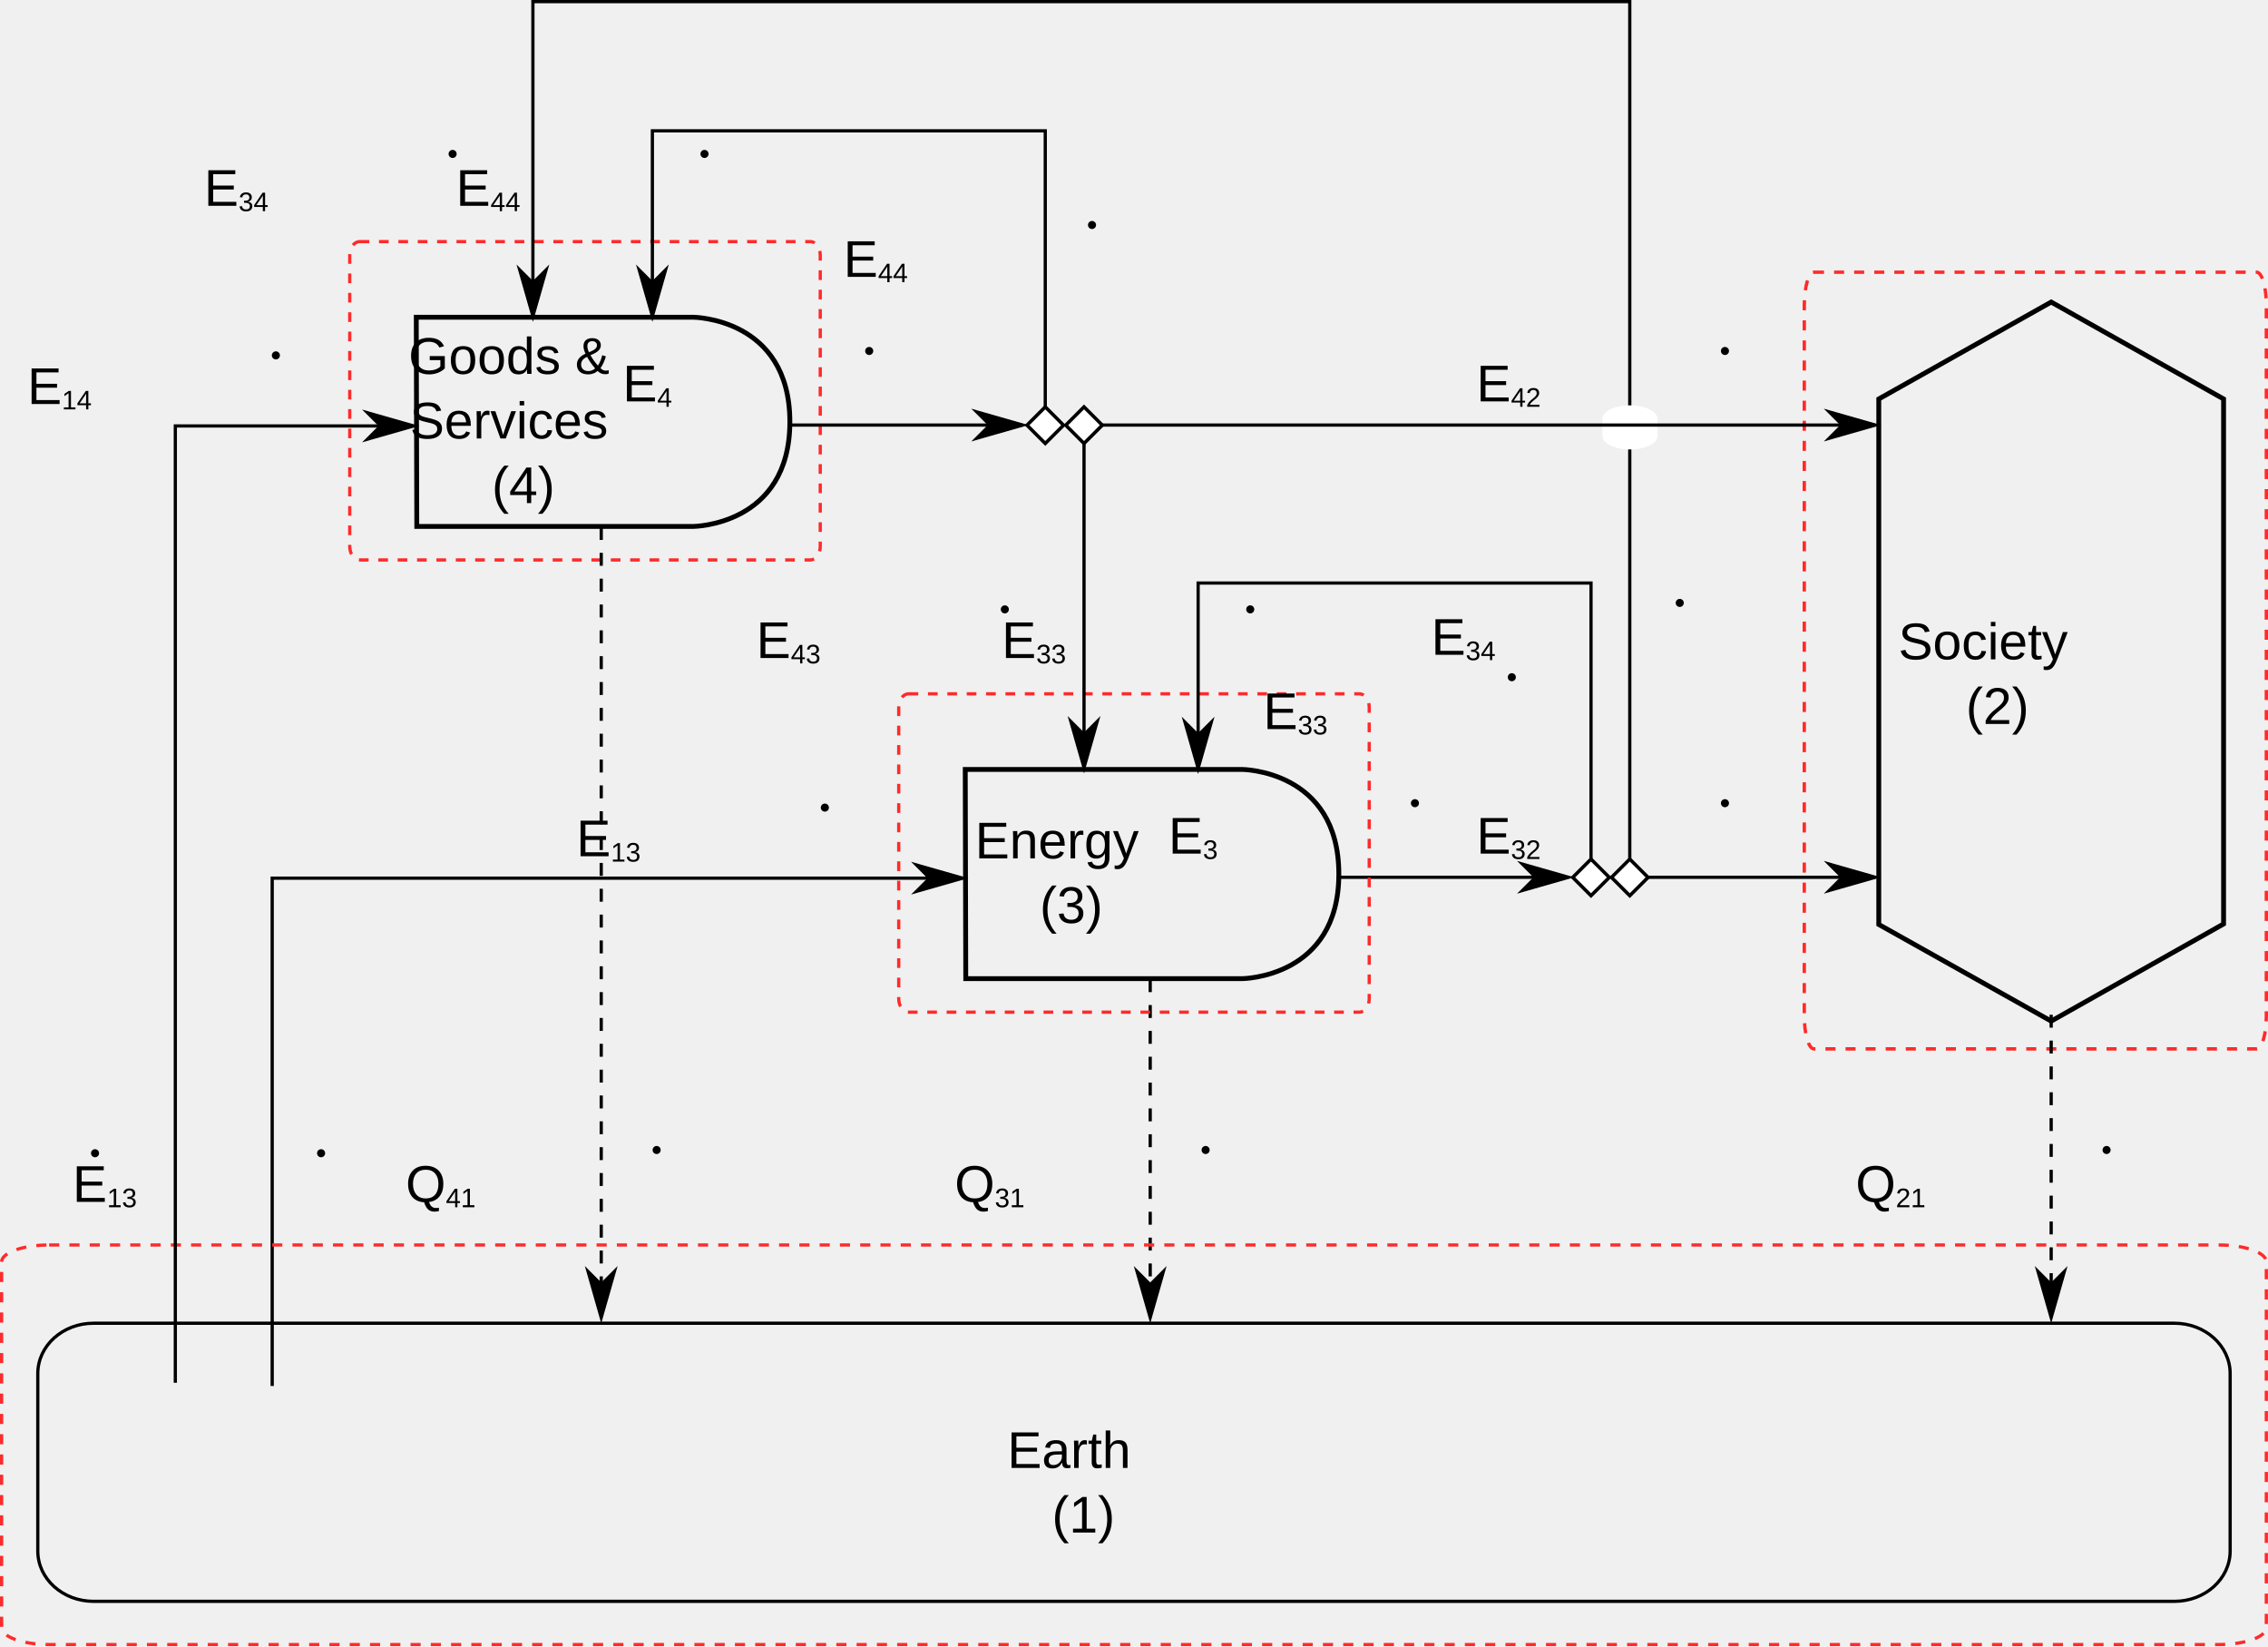
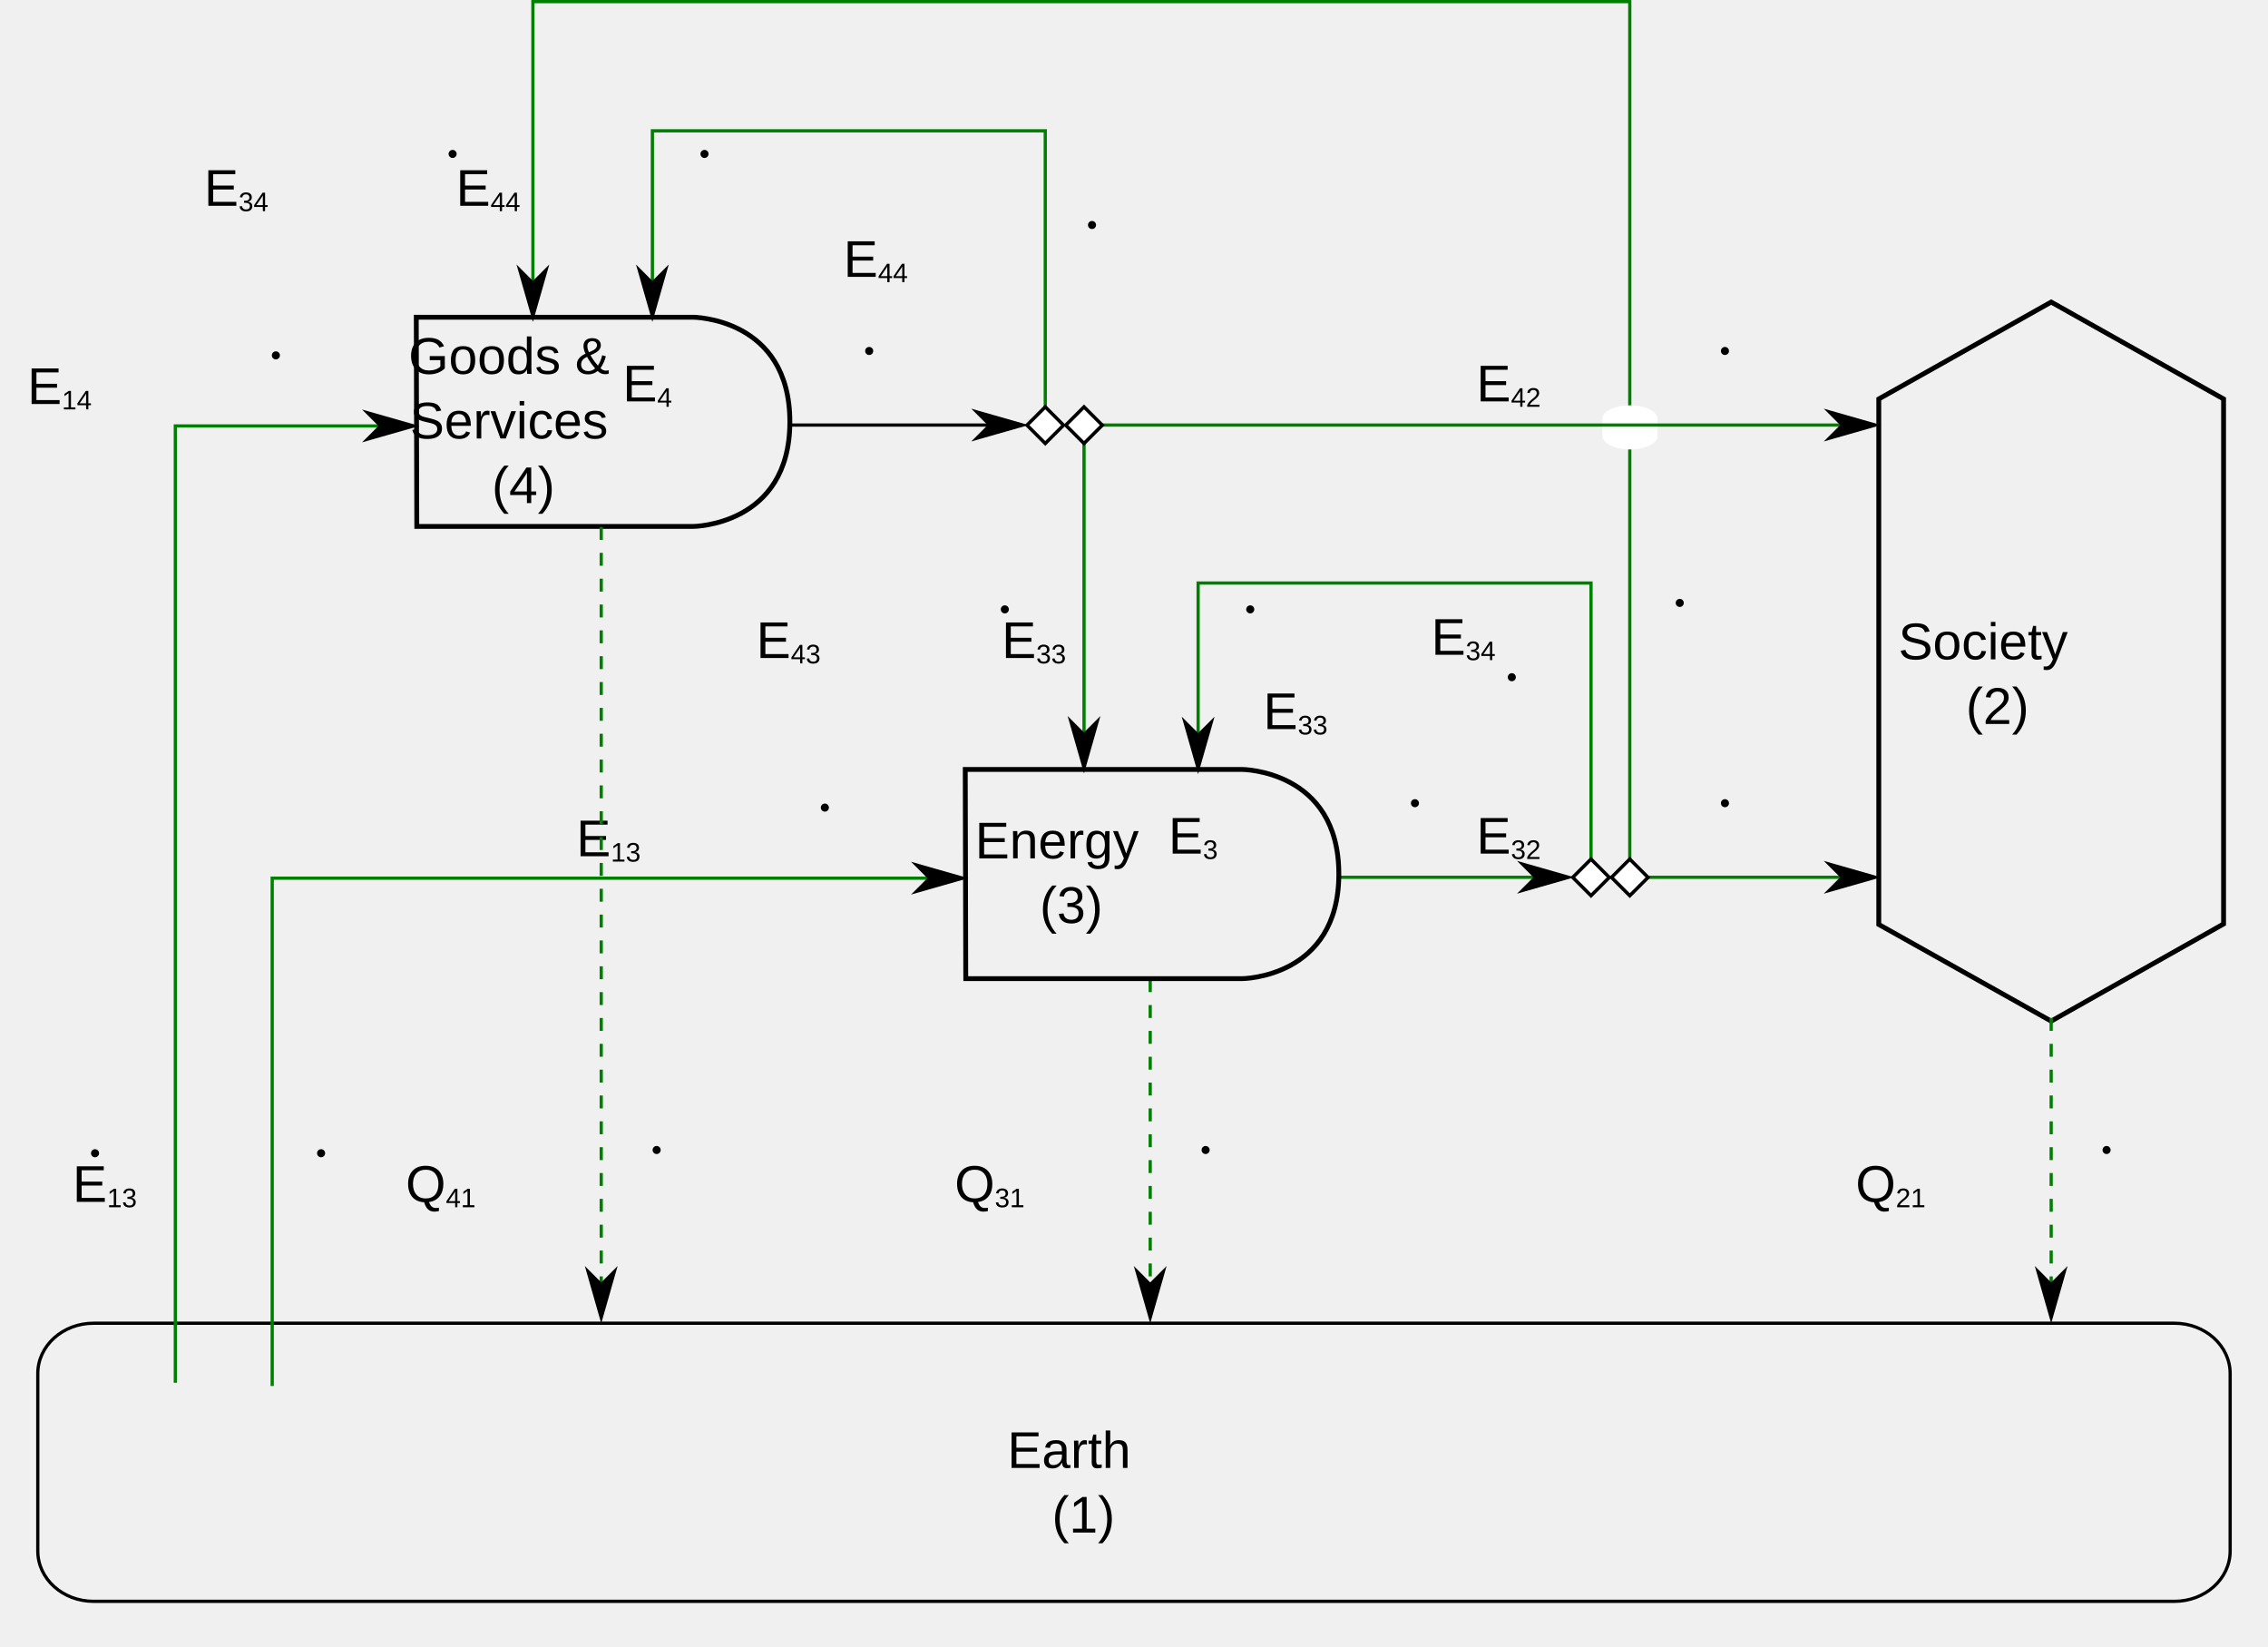
<svg xmlns="http://www.w3.org/2000/svg" version="1.1" width="1404.65" height="1019.253" id="svg2" xml:space="preserve">
  <defs id="defs6">
    <marker orient="auto" refY="0" refX="0" id="Arrow1Lstart" style="overflow:visible">
      <path id="path4143" d="M 0,0 5,-5 -12.5,0 5,5 0,0 z" style="fill-rule:evenodd;stroke:#000000;stroke-width:1pt;marker-start:none" transform="matrix(0.8,0,0,0.8,10,0)" />
    </marker>
    <marker orient="auto" refY="0" refX="0" id="Arrow1Lend" style="overflow:visible">
      <path id="path4132" d="M 0,0 5,-5 -12.5,0 5,5 0,0 z" style="fill-rule:evenodd;stroke:#000000;stroke-width:1pt;marker-start:none" transform="matrix(-0.8,0,0,-0.8,-10,0)" />
    </marker>
    <marker style="overflow:visible" id="InfiniteLineStart" refX="0" refY="0" orient="auto">
      <g id="g4065" transform="translate(-13,0)">
        <circle d="M 3.8,0 C 3.8,0.442 3.442,0.8 3,0.8 2.558,0.8 2.2,0.442 2.2,0 c 0,-0.442 0.358,-0.8 0.8,-0.8 0.442,0 0.8,0.358 0.8,0.8 z" id="circle4067" r="0.8" cy="0" cx="3" />
        <circle d="M 7.3,0 C 7.3,0.442 6.942,0.8 6.5,0.8 6.058,0.8 5.7,0.442 5.7,0 c 0,-0.442 0.358,-0.8 0.8,-0.8 0.442,0 0.8,0.358 0.8,0.8 z" id="circle4069" r="0.8" cy="0" cx="6.5" />
        <circle d="M 10.8,0 C 10.8,0.442 10.442,0.8 10,0.8 9.558,0.8 9.2,0.442 9.2,0 c 0,-0.442 0.358,-0.8 0.8,-0.8 0.442,0 0.8,0.358 0.8,0.8 z" id="circle4071" r="0.8" cy="0" cx="10" />
      </g>
    </marker>
    <marker orient="auto" refY="0" refX="0" id="InfiniteLineStart-3" style="overflow:visible">
      <g transform="translate(-13,0)" id="g4065-9">
        <circle cx="3" cy="0" r="0.8" id="circle4067-9" d="M 3.8,0 C 3.8,0.442 3.442,0.8 3,0.8 2.558,0.8 2.2,0.442 2.2,0 c 0,-0.442 0.358,-0.8 0.8,-0.8 0.442,0 0.8,0.358 0.8,0.8 z" />
        <circle cx="6.5" cy="0" r="0.8" id="circle4069-7" d="M 7.3,0 C 7.3,0.442 6.942,0.8 6.5,0.8 6.058,0.8 5.7,0.442 5.7,0 c 0,-0.442 0.358,-0.8 0.8,-0.8 0.442,0 0.8,0.358 0.8,0.8 z" />
        <circle cx="10" cy="0" r="0.8" id="circle4071-0" d="M 10.8,0 C 10.8,0.442 10.442,0.8 10,0.8 9.558,0.8 9.2,0.442 9.2,0 c 0,-0.442 0.358,-0.8 0.8,-0.8 0.442,0 0.8,0.358 0.8,0.8 z" />
      </g>
    </marker>
    <marker style="overflow:visible" id="Arrow1Lend-0" refX="0" refY="0" orient="auto">
      <path transform="matrix(-0.8,0,0,-0.8,-10,0)" style="fill-rule:evenodd;stroke:#000000;stroke-width:1pt;marker-start:none" d="M 0,0 5,-5 -12.5,0 5,5 0,0 z" id="path4132-2" />
    </marker>
    <marker style="overflow:visible" id="Arrow1Lstart-7" refX="0" refY="0" orient="auto">
      <path transform="matrix(0.8,0,0,0.8,10,0)" style="fill-rule:evenodd;stroke:#000000;stroke-width:1pt;marker-start:none" d="M 0,0 5,-5 -12.5,0 5,5 0,0 z" id="path4143-9" />
    </marker>
    <marker style="overflow:visible" id="EmptyDiamondL" refX="0" refY="0" orient="auto">
      <path transform="scale(0.8,0.8)" style="fill:#ffffff;fill-rule:evenodd;stroke:#000000;stroke-width:1pt;marker-start:none" d="M 0,-7.071 -7.071,0 0,7.071 7.071,0 0,-7.071 z" id="path4169" />
    </marker>
    <marker orient="auto" refY="0" refX="0" id="InfiniteLineStart-0" style="overflow:visible">
      <g transform="translate(-13,0)" id="g4065-5">
        <circle cx="3" cy="0" r="0.8" id="circle4067-6" d="M 3.8,0 C 3.8,0.442 3.442,0.8 3,0.8 2.558,0.8 2.2,0.442 2.2,0 c 0,-0.442 0.358,-0.8 0.8,-0.8 0.442,0 0.8,0.358 0.8,0.8 z" />
        <circle cx="6.5" cy="0" r="0.8" id="circle4069-78" d="M 7.3,0 C 7.3,0.442 6.942,0.8 6.5,0.8 6.058,0.8 5.7,0.442 5.7,0 c 0,-0.442 0.358,-0.8 0.8,-0.8 0.442,0 0.8,0.358 0.8,0.8 z" />
        <circle cx="10" cy="0" r="0.8" id="circle4071-06" d="M 10.8,0 C 10.8,0.442 10.442,0.8 10,0.8 9.558,0.8 9.2,0.442 9.2,0 c 0,-0.442 0.358,-0.8 0.8,-0.8 0.442,0 0.8,0.358 0.8,0.8 z" />
      </g>
    </marker>
    <marker style="overflow:visible" id="Arrow1Lend-7" refX="0" refY="0" orient="auto">
      <path transform="matrix(-0.8,0,0,-0.8,-10,0)" style="fill-rule:evenodd;stroke:#000000;stroke-width:1pt;marker-start:none" d="M 0,0 5,-5 -12.5,0 5,5 0,0 z" id="path4132-0" />
    </marker>
    <marker style="overflow:visible" id="Arrow1Lstart-0" refX="0" refY="0" orient="auto">
      <path transform="matrix(0.8,0,0,0.8,10,0)" style="fill-rule:evenodd;stroke:#000000;stroke-width:1pt;marker-start:none" d="M 0,0 5,-5 -12.5,0 5,5 0,0 z" id="path4143-5" />
    </marker>
  </defs>
  <g transform="matrix(1.25,0,0,-1.25,777.0024,517.1359)" id="g10">
    <g id="g12">
      <rect style="fill:none;stroke:#000000;stroke-width:1.6;stroke-linecap:butt;stroke-linejoin:miter;stroke-miterlimit:4;stroke-opacity:1;stroke-dasharray:none;stroke-dashoffset:0" id="rect4109" width="137.754" height="1086.244" x="241.74" y="-483.366" transform="matrix(0,-1,-1,0,0,0)" rx="24.934" ry="27.614" />
      <text transform="scale(1,-1)" id="text4115" y="313.416" x="-59.893" style="font-size:25.6px;font-style:normal;font-variant:normal;font-weight:normal;font-stretch:normal;text-align:center;line-height:125%;letter-spacing:0px;word-spacing:0px;text-anchor:middle;fill:#000000;fill-opacity:1;stroke:none;font-family:Arial;-inkscape-font-specification:Arial" xml:space="preserve">
        <tspan y="313.416" x="-59.893" id="tspan4117">Earth</tspan>
        <tspan y="345.416" x="-59.893" id="tspan4119">(1)</tspan>
      </text>
-       <path id="path3349" d="m -144.875,-21.278 -341.862,0 0,-251.544" style="fill:none;stroke:#000000;stroke-width:1.6;stroke-linecap:butt;stroke-linejoin:miter;stroke-opacity:1;marker-start:url(#Arrow1Lstart);marker-end:none" />
+       <path id="path3349" d="m -144.875,-21.278 -341.862,0 0,-251.544" style="fill:none;stroke:#008000;stroke-width:1.6;stroke-linecap:butt;stroke-linejoin:miter;stroke-opacity:1;marker-start:url(#Arrow1Lstart);marker-end:none" />
      <text transform="scale(1,-1)" id="text4782" y="181.615" x="-439.962" style="font-size:25.6px;font-style:normal;font-variant:normal;font-weight:normal;font-stretch:normal;text-align:end;line-height:125%;letter-spacing:0px;word-spacing:0px;text-anchor:end;fill:#000000;fill-opacity:1;stroke:none;font-family:Arial;-inkscape-font-specification:Arial" xml:space="preserve">
        <tspan id="tspan3042" x="-439.962" y="181.615">E<tspan style="font-size:52%;baseline-shift:sub" id="tspan3044">13</tspan>
        </tspan>
      </text>
      <path transform="matrix(0.07404241,0,0,-0.1031305,-449.0258,-131.7017)" d="m -155.143,250.419 c 0,10.71 -12.093,19.393 -27.012,19.393 -14.918,0 -27.012,-8.682 -27.012,-19.393 0,-10.71 12.093,-19.393 27.012,-19.393 14.918,0 27.012,8.682 27.012,19.393 z" id="path4796" style="fill:#000000;fill-opacity:1;stroke:none" />
      <text xml:space="preserve" style="font-size:25.6px;font-style:normal;font-variant:normal;font-weight:normal;font-stretch:normal;text-align:end;line-height:125%;letter-spacing:0px;word-spacing:0px;text-anchor:end;fill:#000000;fill-opacity:1;stroke:none;font-family:Arial;-inkscape-font-specification:Arial" x="-190.362" y="10.415" id="text4806" transform="scale(1,-1)">
        <tspan id="tspan4808" x="-190.362" y="10.415">E<tspan style="font-size:52%;baseline-shift:sub" id="tspan4810">13</tspan>
        </tspan>
      </text>
      <path style="fill:#000000;fill-opacity:1;stroke:none" id="path4812" d="m -155.143,250.419 c 0,10.71 -12.093,19.393 -27.012,19.393 -14.918,0 -27.012,-8.682 -27.012,-19.393 0,-10.71 12.093,-19.393 27.012,-19.393 14.918,0 27.012,8.682 27.012,19.393 z" transform="matrix(0.07404241,0,0,-0.1031305,-199.4258,39.49831)" />
-       <rect style="fill:none;stroke:#ff2a2a;stroke-width:1.658;stroke-miterlimit:4;stroke-opacity:1;stroke-dasharray:4.974, 4.974;stroke-dashoffset:0" id="rect3037" transform="scale(1,-1)" y="-278.878" x="272.367" ry="16.312" rx="4.804" height="384.72" width="228.922" />
      <text xml:space="preserve" style="font-size:25.6px;font-style:normal;font-variant:normal;font-weight:normal;font-stretch:normal;text-align:center;line-height:125%;letter-spacing:0px;word-spacing:0px;text-anchor:middle;fill:#000000;fill-opacity:1;stroke:none;font-family:Arial;-inkscape-font-specification:Arial" x="392.962" y="-87.124" id="text3119" transform="scale(1,-1)">
        <tspan id="tspan3123" x="392.962" y="-87.124">Society</tspan>
        <tspan id="tspan3125" x="392.962" y="-55.124">(2)</tspan>
      </text>
      <path d="m 309.271,-44.212 0,260.3 85.42,48 85.417,-48 0,-260.047 -85.417,-48.125 z" id="path4124" style="fill:none;stroke:#000000;stroke-width:2.4;stroke-linecap:butt;stroke-linejoin:miter;stroke-miterlimit:4;stroke-opacity:1;stroke-dasharray:none" />
-       <path d="m 394.689,-88.931 0,-149.794" id="path4841" style="fill:none;stroke:#000000;stroke-width:1.6;stroke-linecap:butt;stroke-linejoin:miter;stroke-miterlimit:4;stroke-opacity:1;stroke-dasharray:6.4, 6.4;stroke-dashoffset:0;marker-end:url(#Arrow1Lend)" />
+       <path d="m 394.689,-90.531 0,-148.194" id="path4841" style="fill:none;stroke:#008000;stroke-width:1.6;stroke-linecap:butt;stroke-linejoin:miter;stroke-miterlimit:4;stroke-opacity:1;stroke-dasharray:6.4, 6.4;stroke-dashoffset:0;marker-end:url(#Arrow1Lend)" />
      <text transform="scale(1,-1)" id="text4843" y="181.615" x="446.294" style="font-size:25.6px;font-style:normal;font-variant:normal;font-weight:normal;font-stretch:normal;text-align:end;line-height:125%;letter-spacing:0px;word-spacing:0px;text-anchor:end;fill:#000000;fill-opacity:1;stroke:none;font-family:Arial;-inkscape-font-specification:Arial" xml:space="preserve">
        <tspan y="181.615" x="446.294" id="tspan4845">Q<tspan id="tspan4847" style="font-size:52%;baseline-shift:sub">21</tspan>
        </tspan>
      </text>
      <path transform="matrix(0.07404241,0,0,-0.1031305,435.6304,-130.1017)" d="m -155.143,250.419 c 0,10.71 -12.093,19.393 -27.012,19.393 -14.918,0 -27.012,-8.682 -27.012,-19.393 0,-10.71 12.093,-19.393 27.012,-19.393 14.918,0 27.012,8.682 27.012,19.393 z" id="path4849" style="fill:#000000;fill-opacity:1;stroke:none" />
-       <path style="fill:none;stroke:#000000;stroke-width:1.6;stroke-linecap:butt;stroke-linejoin:miter;stroke-miterlimit:4;stroke-opacity:1;stroke-dasharray:6.4, 6.4;stroke-dashoffset:0;marker-end:url(#Arrow1Lend)" id="path3266" d="m -51.711,-71.331 0,-167.394" />
+       <path style="fill:none;stroke:#008000;stroke-width:1.6;stroke-linecap:butt;stroke-linejoin:miter;stroke-miterlimit:4;stroke-opacity:1;stroke-dasharray:6.4, 6.4;stroke-dashoffset:0;marker-end:url(#Arrow1Lend)" id="path3266" d="m -51.711,-71.331 0,-167.394" />
      <text xml:space="preserve" style="font-size:25.6px;font-style:normal;font-variant:normal;font-weight:normal;font-stretch:normal;text-align:end;line-height:125%;letter-spacing:0px;word-spacing:0px;text-anchor:end;fill:#000000;fill-opacity:1;stroke:none;font-family:Arial;-inkscape-font-specification:Arial" x="-0.106" y="181.615" id="text3268" transform="scale(1,-1)">
        <tspan id="tspan3270" x="-0.106" y="181.615">Q<tspan style="font-size:52%;baseline-shift:sub" id="tspan3272">31</tspan>
        </tspan>
      </text>
      <path style="fill:#000000;fill-opacity:1;stroke:none" id="path3274" d="m -155.143,250.419 c 0,10.71 -12.093,19.393 -27.012,19.393 -14.918,0 -27.012,-8.682 -27.012,-19.393 0,-10.71 12.093,-19.393 27.012,-19.393 14.918,0 27.012,8.682 27.012,19.393 z" transform="matrix(0.07404241,0,0,-0.1031305,-10.76961,-130.1017)" />
-       <rect width="1122.091" height="197.921" rx="23.546" ry="8.392" x="-620.802" y="202.973" transform="scale(1,-1)" id="rect4745" style="fill:none;stroke:#ff2a2a;stroke-width:1.6;stroke-miterlimit:4;stroke-opacity:1;stroke-dasharray:5.023, 5.023;stroke-dashoffset:0" />
      <text xml:space="preserve" style="font-size:40px;font-style:normal;font-weight:normal;line-height:125%;letter-spacing:0px;word-spacing:0px;fill:#000000;fill-opacity:1;stroke:none;font-family:Sans" x="1491.808" y="664.912" id="text3105" transform="matrix(0.8,0,0,-0.8,-637.6017,333.1218)">
        <tspan id="tspan3107" x="1491.808" y="664.912" />
      </text>
      <g id="g10-3" transform="translate(1225.022,-64.78471)">
        <g id="g12-9">
          <text transform="matrix(0.8,0,0,-0.8,-637.6017,333.1218)" id="text3105-3" y="664.912" x="1491.808" style="font-size:40px;font-style:normal;font-weight:normal;line-height:125%;letter-spacing:0px;word-spacing:0px;fill:#000000;fill-opacity:1;stroke:none;font-family:Sans" xml:space="preserve">
            <tspan y="664.912" x="1491.808" id="tspan3107-8" />
          </text>
        </g>
      </g>
-       <path style="fill:none;stroke:#000000;stroke-width:1.6;stroke-linecap:butt;stroke-linejoin:miter;stroke-miterlimit:4;stroke-opacity:1;stroke-dasharray:none;marker-end:url(#Arrow1Lend-7)" id="path24" d="m 40.757,-20.841 114.594,0" />
+       <path style="fill:none;stroke:#008000;stroke-width:1.6;stroke-linecap:butt;stroke-linejoin:miter;stroke-miterlimit:4;stroke-opacity:1;stroke-dasharray:none;marker-end:url(#Arrow1Lend-7)" id="path24" d="m 40.757,-20.841 114.594,0" />
      <g id="g5963" transform="translate(-21.79792,11.2)">
        <g id="g5970">
          <path style="fill:none;stroke:#000000;stroke-width:2.4;stroke-linecap:butt;stroke-linejoin:miter;stroke-miterlimit:4;stroke-opacity:1;stroke-dasharray:none" id="path14" d="m -121.554,21.379 137.1,0 c 0,0 48,-0.209 48,-51.82 -2.6e-4,-51.611 -48,-51.817 -48,-51.817 l -136.847,0 z" />
-           <rect style="fill:none;stroke:#ff2a2a;stroke-width:1.6;stroke-miterlimit:4;stroke-opacity:1;stroke-dasharray:4.8, 4.8;stroke-dashoffset:0" id="rect3056" transform="scale(1,-1)" y="-58.824" x="-154.519" ry="6.686" rx="4.892" height="157.679" width="233.122" />
          <text transform="scale(1,-1)" id="text3085" y="22.689" x="-29.904" style="font-size:25.6px;font-style:normal;font-variant:normal;font-weight:normal;font-stretch:normal;text-align:center;line-height:125%;letter-spacing:0px;word-spacing:0px;text-anchor:middle;fill:#000000;fill-opacity:1;stroke:none;font-family:Arial;-inkscape-font-specification:Arial" xml:space="preserve">
            <tspan y="22.689" x="-29.904" id="tspan3089">Energy</tspan>
            <tspan id="tspan3115" y="54.689" x="-29.904">(3)</tspan>
          </text>
        </g>
      </g>
-       <path id="path4774" d="m 166.695,-20.901 0,145.81 -194.662,0 0,-91.544" style="fill:none;stroke:#000000;stroke-width:1.6;stroke-linecap:butt;stroke-linejoin:miter;stroke-opacity:1;marker-start:url(#EmptyDiamondL);marker-end:url(#Arrow1Lend)" />
+       <path id="path4774" d="m 166.695,-20.901 0,145.81 -194.662,0 0,-91.544" style="fill:none;stroke:#008000;stroke-width:1.6;stroke-linecap:butt;stroke-linejoin:miter;stroke-opacity:1;marker-start:url(#EmptyDiamondL);marker-end:url(#Arrow1Lend)" />
      <text transform="scale(1,-1)" id="text4981" y="9.113" x="95.607" style="font-size:25.6px;font-style:normal;font-variant:normal;font-weight:normal;font-stretch:normal;text-align:end;line-height:125%;letter-spacing:0px;word-spacing:0px;text-anchor:end;fill:#000000;fill-opacity:1;stroke:none;font-family:Arial;-inkscape-font-specification:Arial" xml:space="preserve">
        <tspan y="9.113" x="95.607" id="tspan4983">E<tspan id="tspan4985" style="font-size:52%;baseline-shift:sub">3</tspan>
        </tspan>
      </text>
      <text xml:space="preserve" style="font-size:25.6px;font-style:normal;font-variant:normal;font-weight:normal;font-stretch:normal;text-align:end;line-height:125%;letter-spacing:0px;word-spacing:0px;text-anchor:end;fill:#000000;fill-opacity:1;stroke:none;font-family:Arial;-inkscape-font-specification:Arial" x="150.007" y="-52.572" id="text4993" transform="scale(1,-1)">
        <tspan id="tspan4995" x="150.007" y="-52.572">E<tspan style="font-size:52%;baseline-shift:sub" id="tspan4997">33</tspan>
        </tspan>
      </text>
      <text transform="scale(1,-1)" id="text5029" y="-87.772" x="20.407" style="font-size:25.6px;font-style:normal;font-variant:normal;font-weight:normal;font-stretch:normal;text-align:end;line-height:125%;letter-spacing:0px;word-spacing:0px;text-anchor:end;fill:#000000;fill-opacity:1;stroke:none;font-family:Arial;-inkscape-font-specification:Arial" xml:space="preserve">
        <tspan y="-87.772" x="20.407" id="tspan5031">E<tspan id="tspan5033" style="font-size:52%;baseline-shift:sub">33</tspan>
        </tspan>
      </text>
      <path transform="matrix(0.07404241,0,0,-0.1031305,11.34359,137.6853)" d="m -155.143,250.419 c 0,10.71 -12.093,19.393 -27.012,19.393 -14.918,0 -27.012,-8.682 -27.012,-19.393 0,-10.71 12.093,-19.393 27.012,-19.393 14.918,0 27.012,8.682 27.012,19.393 z" id="path3105" style="fill:#000000;fill-opacity:1;stroke:none" />
      <path transform="matrix(0.07404241,0,0,-0.1031305,92.9436,41.6853)" d="m -155.143,250.419 c 0,10.71 -12.093,19.393 -27.012,19.393 -14.918,0 -27.012,-8.682 -27.012,-19.393 0,-10.71 12.093,-19.393 27.012,-19.393 14.918,0 27.012,8.682 27.012,19.393 z" id="path3125" style="fill:#000000;fill-opacity:1;stroke:none" />
      <path style="fill:#000000;fill-opacity:1;stroke:none" id="path3132" d="m -155.143,250.419 c 0,10.71 -12.093,19.393 -27.012,19.393 -14.918,0 -27.012,-8.682 -27.012,-19.393 0,-10.71 12.093,-19.393 27.012,-19.393 14.918,0 27.012,8.682 27.012,19.393 z" transform="matrix(0.07404241,0,0,-0.1031305,140.9436,104.0853)" />
-       <path d="m 176.757,-20.841 130.594,0" id="path6395" style="fill:none;stroke:#000000;stroke-width:1.6;stroke-linecap:butt;stroke-linejoin:miter;stroke-miterlimit:4;stroke-opacity:1;stroke-dasharray:none;marker-end:url(#Arrow1Lend-7)" />
+       <path d="m 176.757,-20.841 130.594,0" id="path6395" style="fill:none;stroke:#008000;stroke-width:1.6;stroke-linecap:butt;stroke-linejoin:miter;stroke-miterlimit:4;stroke-opacity:1;stroke-dasharray:none;marker-end:url(#Arrow1Lend-7)" />
      <text xml:space="preserve" style="font-size:25.6px;font-style:normal;font-variant:normal;font-weight:normal;font-stretch:normal;text-align:end;line-height:125%;letter-spacing:0px;word-spacing:0px;text-anchor:end;fill:#000000;fill-opacity:1;stroke:none;font-family:Arial;-inkscape-font-specification:Arial" x="255.607" y="9.113" id="text6397" transform="scale(1,-1)">
        <tspan id="tspan6399" x="255.607" y="9.113">E<tspan style="font-size:52%;baseline-shift:sub" id="tspan6401">32</tspan>
        </tspan>
      </text>
      <path style="fill:#000000;fill-opacity:1;stroke:none" id="path6403" d="m -155.143,250.419 c 0,10.71 -12.093,19.393 -27.012,19.393 -14.918,0 -27.012,-8.682 -27.012,-19.393 0,-10.71 12.093,-19.393 27.012,-19.393 14.918,0 27.012,8.682 27.012,19.393 z" transform="matrix(0.07404241,0,0,-0.1031305,246.5436,41.6853)" />
-       <path style="fill:none;stroke:#000000;stroke-width:1.6;stroke-linecap:butt;stroke-linejoin:miter;stroke-opacity:1;marker-start:url(#Arrow1Lstart);marker-end:none" d="m -416.875,202.722 -117.862,0 0,-473.944" id="path3164" />
+       <path style="fill:none;stroke:#008000;stroke-width:1.6;stroke-linecap:butt;stroke-linejoin:miter;stroke-opacity:1;marker-start:url(#Arrow1Lstart);marker-end:none" d="m -416.875,202.722 -117.862,0 0,-473.944" id="path3164" />
      <text transform="scale(1,-1)" id="text3174" y="-213.585" x="-462.362" style="font-size:25.6px;font-style:normal;font-variant:normal;font-weight:normal;font-stretch:normal;text-align:end;line-height:125%;letter-spacing:0px;word-spacing:0px;text-anchor:end;fill:#000000;fill-opacity:1;stroke:none;font-family:Arial;-inkscape-font-specification:Arial" xml:space="preserve">
        <tspan y="-213.585" x="-462.362" id="tspan3176">E<tspan id="tspan3178" style="font-size:52%;baseline-shift:sub">14</tspan>
        </tspan>
      </text>
      <path transform="matrix(0.07404241,0,0,-0.1031305,-471.4258,263.4983)" d="m -155.143,250.419 c 0,10.71 -12.093,19.393 -27.012,19.393 -14.918,0 -27.012,-8.682 -27.012,-19.393 0,-10.71 12.093,-19.393 27.012,-19.393 14.918,0 27.012,8.682 27.012,19.393 z" id="path3180" style="fill:#000000;fill-opacity:1;stroke:none" />
      <g transform="translate(-293.7979,235.2)" id="g3184">
        <g id="g3186">
          <path d="m -121.554,21.379 137.1,0 c 0,0 48,-0.209 48,-51.82 -2.6e-4,-51.611 -48,-51.817 -48,-51.817 l -136.847,0 z" id="path3188" style="fill:none;stroke:#000000;stroke-width:2.4;stroke-linecap:butt;stroke-linejoin:miter;stroke-miterlimit:4;stroke-opacity:1;stroke-dasharray:none" />
-           <rect width="233.122" height="157.679" rx="4.892" ry="6.686" x="-154.519" y="-58.824" transform="scale(1,-1)" id="rect3190" style="fill:none;stroke:#ff2a2a;stroke-width:1.6;stroke-miterlimit:4;stroke-opacity:1;stroke-dasharray:4.8, 4.8;stroke-dashoffset:0" />
          <text xml:space="preserve" style="font-size:25.6px;font-style:normal;font-variant:normal;font-weight:normal;font-stretch:normal;text-align:center;line-height:125%;letter-spacing:0px;word-spacing:0px;text-anchor:middle;fill:#000000;fill-opacity:1;stroke:none;font-family:Arial;-inkscape-font-specification:Arial" x="-29.379" y="6.689" id="text3192" transform="scale(1,-1)">
            <tspan id="tspan3194" x="-29.379" y="6.689">Goods &amp;</tspan>
            <tspan x="-29.379" y="38.689" id="tspan3234">Services</tspan>
            <tspan x="-29.379" y="70.689" id="tspan3196">(4)</tspan>
          </text>
        </g>
      </g>
      <text transform="scale(1,-1)" id="text3226" y="-214.887" x="255.607" style="font-size:25.6px;font-style:normal;font-variant:normal;font-weight:normal;font-stretch:normal;text-align:end;line-height:125%;letter-spacing:0px;word-spacing:0px;text-anchor:end;fill:#000000;fill-opacity:1;stroke:none;font-family:Arial;-inkscape-font-specification:Arial" xml:space="preserve">
        <tspan y="-214.887" x="255.607" id="tspan3228">E<tspan id="tspan3230" style="font-size:52%;baseline-shift:sub">42</tspan>
        </tspan>
      </text>
      <path transform="matrix(0.07404241,0,0,-0.1031305,246.5436,265.6853)" d="m -155.143,250.419 c 0,10.71 -12.093,19.393 -27.012,19.393 -14.918,0 -27.012,-8.682 -27.012,-19.393 0,-10.71 12.093,-19.393 27.012,-19.393 14.918,0 27.012,8.682 27.012,19.393 z" id="path3232" style="fill:#000000;fill-opacity:1;stroke:none" />
      <path d="m -229.643,203.159 114.594,0" id="path3236" style="fill:none;stroke:#000000;stroke-width:1.6;stroke-linecap:butt;stroke-linejoin:miter;stroke-miterlimit:4;stroke-opacity:1;stroke-dasharray:none;marker-end:url(#Arrow1Lend-7)" />
-       <path style="fill:none;stroke:#000000;stroke-width:1.6;stroke-linecap:butt;stroke-linejoin:miter;stroke-opacity:1;marker-start:url(#EmptyDiamondL);marker-end:url(#Arrow1Lend)" d="m -103.705,203.099 0,145.81 -194.662,0 0,-91.544" id="path3238" />
+       <path style="fill:none;stroke:#008000;stroke-width:1.6;stroke-linecap:butt;stroke-linejoin:miter;stroke-opacity:1;marker-start:url(#EmptyDiamondL);marker-end:url(#Arrow1Lend)" d="m -103.705,203.099 0,145.81 -194.662,0 0,-91.544" id="path3238" />
      <text xml:space="preserve" style="font-size:25.6px;font-style:normal;font-variant:normal;font-weight:normal;font-stretch:normal;text-align:end;line-height:125%;letter-spacing:0px;word-spacing:0px;text-anchor:end;fill:#000000;fill-opacity:1;stroke:none;font-family:Arial;-inkscape-font-specification:Arial" x="-174.793" y="-214.887" id="text3240" transform="scale(1,-1)">
        <tspan id="tspan3242" x="-174.793" y="-214.887">E<tspan style="font-size:52%;baseline-shift:sub" id="tspan3244">4</tspan>
        </tspan>
      </text>
      <text transform="scale(1,-1)" id="text3246" y="-276.572" x="-57.993" style="font-size:25.6px;font-style:normal;font-variant:normal;font-weight:normal;font-stretch:normal;text-align:end;line-height:125%;letter-spacing:0px;word-spacing:0px;text-anchor:end;fill:#000000;fill-opacity:1;stroke:none;font-family:Arial;-inkscape-font-specification:Arial" xml:space="preserve">
        <tspan y="-276.572" x="-57.993" id="tspan3248">E<tspan id="tspan3250" style="font-size:52%;baseline-shift:sub">44</tspan>
        </tspan>
      </text>
      <text xml:space="preserve" style="font-size:25.6px;font-style:normal;font-variant:normal;font-weight:normal;font-stretch:normal;text-align:end;line-height:125%;letter-spacing:0px;word-spacing:0px;text-anchor:end;fill:#000000;fill-opacity:1;stroke:none;font-family:Arial;-inkscape-font-specification:Arial" x="-249.993" y="-311.772" id="text3252" transform="scale(1,-1)">
        <tspan id="tspan3254" x="-249.993" y="-311.772">E<tspan style="font-size:52%;baseline-shift:sub" id="tspan3256">44</tspan>
        </tspan>
      </text>
      <path style="fill:#000000;fill-opacity:1;stroke:none" id="path3258" d="m -155.143,250.419 c 0,10.71 -12.093,19.393 -27.012,19.393 -14.918,0 -27.012,-8.682 -27.012,-19.393 0,-10.71 12.093,-19.393 27.012,-19.393 14.918,0 27.012,8.682 27.012,19.393 z" transform="matrix(0.07404241,0,0,-0.1031305,-259.0564,363.2853)" />
      <path style="fill:#000000;fill-opacity:1;stroke:none" id="path3260" d="m -155.143,250.419 c 0,10.71 -12.093,19.393 -27.012,19.393 -14.918,0 -27.012,-8.682 -27.012,-19.393 0,-10.71 12.093,-19.393 27.012,-19.393 14.918,0 27.012,8.682 27.012,19.393 z" transform="matrix(0.07404241,0,0,-0.1031305,-177.4564,265.6853)" />
      <path transform="matrix(0.07404241,0,0,-0.1031305,-67.0564,328.0853)" d="m -155.143,250.419 c 0,10.71 -12.093,19.393 -27.012,19.393 -14.918,0 -27.012,-8.682 -27.012,-19.393 0,-10.71 12.093,-19.393 27.012,-19.393 14.918,0 27.012,8.682 27.012,19.393 z" id="path3262" style="fill:#000000;fill-opacity:1;stroke:none" />
      <text xml:space="preserve" style="font-size:25.6px;font-style:normal;font-variant:normal;font-weight:normal;font-stretch:normal;text-align:end;line-height:125%;letter-spacing:0px;word-spacing:0px;text-anchor:end;fill:#000000;fill-opacity:1;stroke:none;font-family:Arial;-inkscape-font-specification:Arial" x="-101.193" y="-87.772" id="text3291" transform="scale(1,-1)">
        <tspan id="tspan3293" x="-101.193" y="-87.772">E<tspan style="font-size:52%;baseline-shift:sub" id="tspan3295">43</tspan>
        </tspan>
      </text>
      <path style="fill:#000000;fill-opacity:1;stroke:none" id="path3297" d="m -155.143,250.419 c 0,10.71 -12.093,19.393 -27.012,19.393 -14.918,0 -27.012,-8.682 -27.012,-19.393 0,-10.71 12.093,-19.393 27.012,-19.393 14.918,0 27.012,8.682 27.012,19.393 z" transform="matrix(0.07404241,0,0,-0.1031305,-110.2564,137.6853)" />
-       <path id="path3299" d="m 185.895,-20.901 0,433.81 -543.462,0 0,-155.544" style="fill:none;stroke:#000000;stroke-width:1.6;stroke-linecap:butt;stroke-linejoin:miter;stroke-opacity:1;marker-start:url(#EmptyDiamondL);marker-end:url(#Arrow1Lend)" />
+       <path id="path3299" d="m 185.895,-20.901 0,433.81 -543.462,0 0,-155.544" style="fill:none;stroke:#008000;stroke-width:1.6;stroke-linecap:butt;stroke-linejoin:miter;stroke-opacity:1;marker-start:url(#EmptyDiamondL);marker-end:url(#Arrow1Lend)" />
      <rect style="fill:#ffffff;fill-opacity:1;stroke:none" id="rect3317" width="27.317" height="21.853" x="172.334" y="-212.929" transform="scale(1,-1)" rx="18.837" ry="6.713" />
-       <path style="fill:none;stroke:#000000;stroke-width:1.6;stroke-linecap:butt;stroke-linejoin:miter;stroke-miterlimit:4;stroke-opacity:1;stroke-dasharray:none;marker-end:url(#Arrow1Lend-7)" id="path3224" d="m -79.243,203.159 386.594,0" />
-       <path id="path3264" d="m -84.505,203.099 0,-169.39" style="fill:none;stroke:#000000;stroke-width:1.6;stroke-linecap:butt;stroke-linejoin:miter;stroke-opacity:1;marker-start:url(#EmptyDiamondL);marker-end:url(#Arrow1Lend)" />
+       <path style="fill:none;stroke:#008000;stroke-width:1.6;stroke-linecap:butt;stroke-linejoin:miter;stroke-miterlimit:4;stroke-opacity:1;stroke-dasharray:none;marker-end:url(#Arrow1Lend-7)" id="path3224" d="m -79.243,203.159 386.594,0" />
+       <path id="path3264" d="m -84.505,203.099 0,-169.39" style="fill:none;stroke:#008000;stroke-width:1.6;stroke-linecap:butt;stroke-linejoin:miter;stroke-opacity:1;marker-start:url(#EmptyDiamondL);marker-end:url(#Arrow1Lend)" />
      <text transform="scale(1,-1)" id="text3319" y="-311.772" x="-374.793" style="font-size:25.6px;font-style:normal;font-variant:normal;font-weight:normal;font-stretch:normal;text-align:end;line-height:125%;letter-spacing:0px;word-spacing:0px;text-anchor:end;fill:#000000;fill-opacity:1;stroke:none;font-family:Arial;-inkscape-font-specification:Arial" xml:space="preserve">
        <tspan y="-311.772" x="-374.793" id="tspan3321">E<tspan id="tspan3323" style="font-size:52%;baseline-shift:sub">34</tspan>
        </tspan>
      </text>
      <path transform="matrix(0.07404241,0,0,-0.1031305,-383.8564,363.2853)" d="m -155.143,250.419 c 0,10.71 -12.093,19.393 -27.012,19.393 -14.918,0 -27.012,-8.682 -27.012,-19.393 0,-10.71 12.093,-19.393 27.012,-19.393 14.918,0 27.012,8.682 27.012,19.393 z" id="path3325" style="fill:#000000;fill-opacity:1;stroke:none" />
      <text xml:space="preserve" style="font-size:25.6px;font-style:normal;font-variant:normal;font-weight:normal;font-stretch:normal;text-align:end;line-height:125%;letter-spacing:0px;word-spacing:0px;text-anchor:end;fill:#000000;fill-opacity:1;stroke:none;font-family:Arial;-inkscape-font-specification:Arial" x="233.207" y="-89.372" id="text3327" transform="scale(1,-1)">
        <tspan id="tspan3329" x="233.207" y="-89.372">E<tspan style="font-size:52%;baseline-shift:sub" id="tspan3331">34</tspan>
        </tspan>
      </text>
      <path style="fill:#000000;fill-opacity:1;stroke:none" id="path3333" d="m -155.143,250.419 c 0,10.71 -12.093,19.393 -27.012,19.393 -14.918,0 -27.012,-8.682 -27.012,-19.393 0,-10.71 12.093,-19.393 27.012,-19.393 14.918,0 27.012,8.682 27.012,19.393 z" transform="matrix(0.07404241,0,0,-0.1031305,224.1436,140.8853)" />
      <text xml:space="preserve" style="font-size:25.6px;font-style:normal;font-variant:normal;font-weight:normal;font-stretch:normal;text-align:end;line-height:125%;letter-spacing:0px;word-spacing:0px;text-anchor:end;fill:#000000;fill-opacity:1;stroke:none;font-family:Arial;-inkscape-font-specification:Arial" x="-551.962" y="181.615" id="text3354" transform="scale(1,-1)">
        <tspan id="tspan3356" x="-551.962" y="181.615">E<tspan style="font-size:52%;baseline-shift:sub" id="tspan3358">14</tspan>
        </tspan>
      </text>
      <path style="fill:#000000;fill-opacity:1;stroke:none" id="path3360" d="m -155.143,250.419 c 0,10.71 -12.093,19.393 -27.012,19.393 -14.918,0 -27.012,-8.682 -27.012,-19.393 0,-10.71 12.093,-19.393 27.012,-19.393 14.918,0 27.012,8.682 27.012,19.393 z" transform="matrix(0.07404241,0,0,-0.1031305,-561.0258,-131.7017)" />
-       <path d="m -323.711,152.669 0,-391.394" id="path3362" style="fill:none;stroke:#000000;stroke-width:1.6;stroke-linecap:butt;stroke-linejoin:miter;stroke-miterlimit:4;stroke-opacity:1;stroke-dasharray:6.4, 6.4;stroke-dashoffset:0;marker-end:url(#Arrow1Lend)" />
+       <path d="m -323.711,152.669 0,-391.394" id="path3362" style="fill:none;stroke:#008000;stroke-width:1.6;stroke-linecap:butt;stroke-linejoin:miter;stroke-miterlimit:4;stroke-opacity:1;stroke-dasharray:6.4, 6.4;stroke-dashoffset:0;marker-end:url(#Arrow1Lend)" />
      <text transform="scale(1,-1)" id="text3364" y="181.615" x="-272.106" style="font-size:25.6px;font-style:normal;font-variant:normal;font-weight:normal;font-stretch:normal;text-align:end;line-height:125%;letter-spacing:0px;word-spacing:0px;text-anchor:end;fill:#000000;fill-opacity:1;stroke:none;font-family:Arial;-inkscape-font-specification:Arial" xml:space="preserve">
        <tspan y="181.615" x="-272.106" id="tspan3366">Q<tspan id="tspan3368" style="font-size:52%;baseline-shift:sub">41</tspan>
        </tspan>
      </text>
      <path transform="matrix(0.07404241,0,0,-0.1031305,-282.7696,-130.1017)" d="m -155.143,250.419 c 0,10.71 -12.093,19.393 -27.012,19.393 -14.918,0 -27.012,-8.682 -27.012,-19.393 0,-10.71 12.093,-19.393 27.012,-19.393 14.918,0 27.012,8.682 27.012,19.393 z" id="path3370" style="fill:#000000;fill-opacity:1;stroke:none" />
    </g>
  </g>
</svg>
